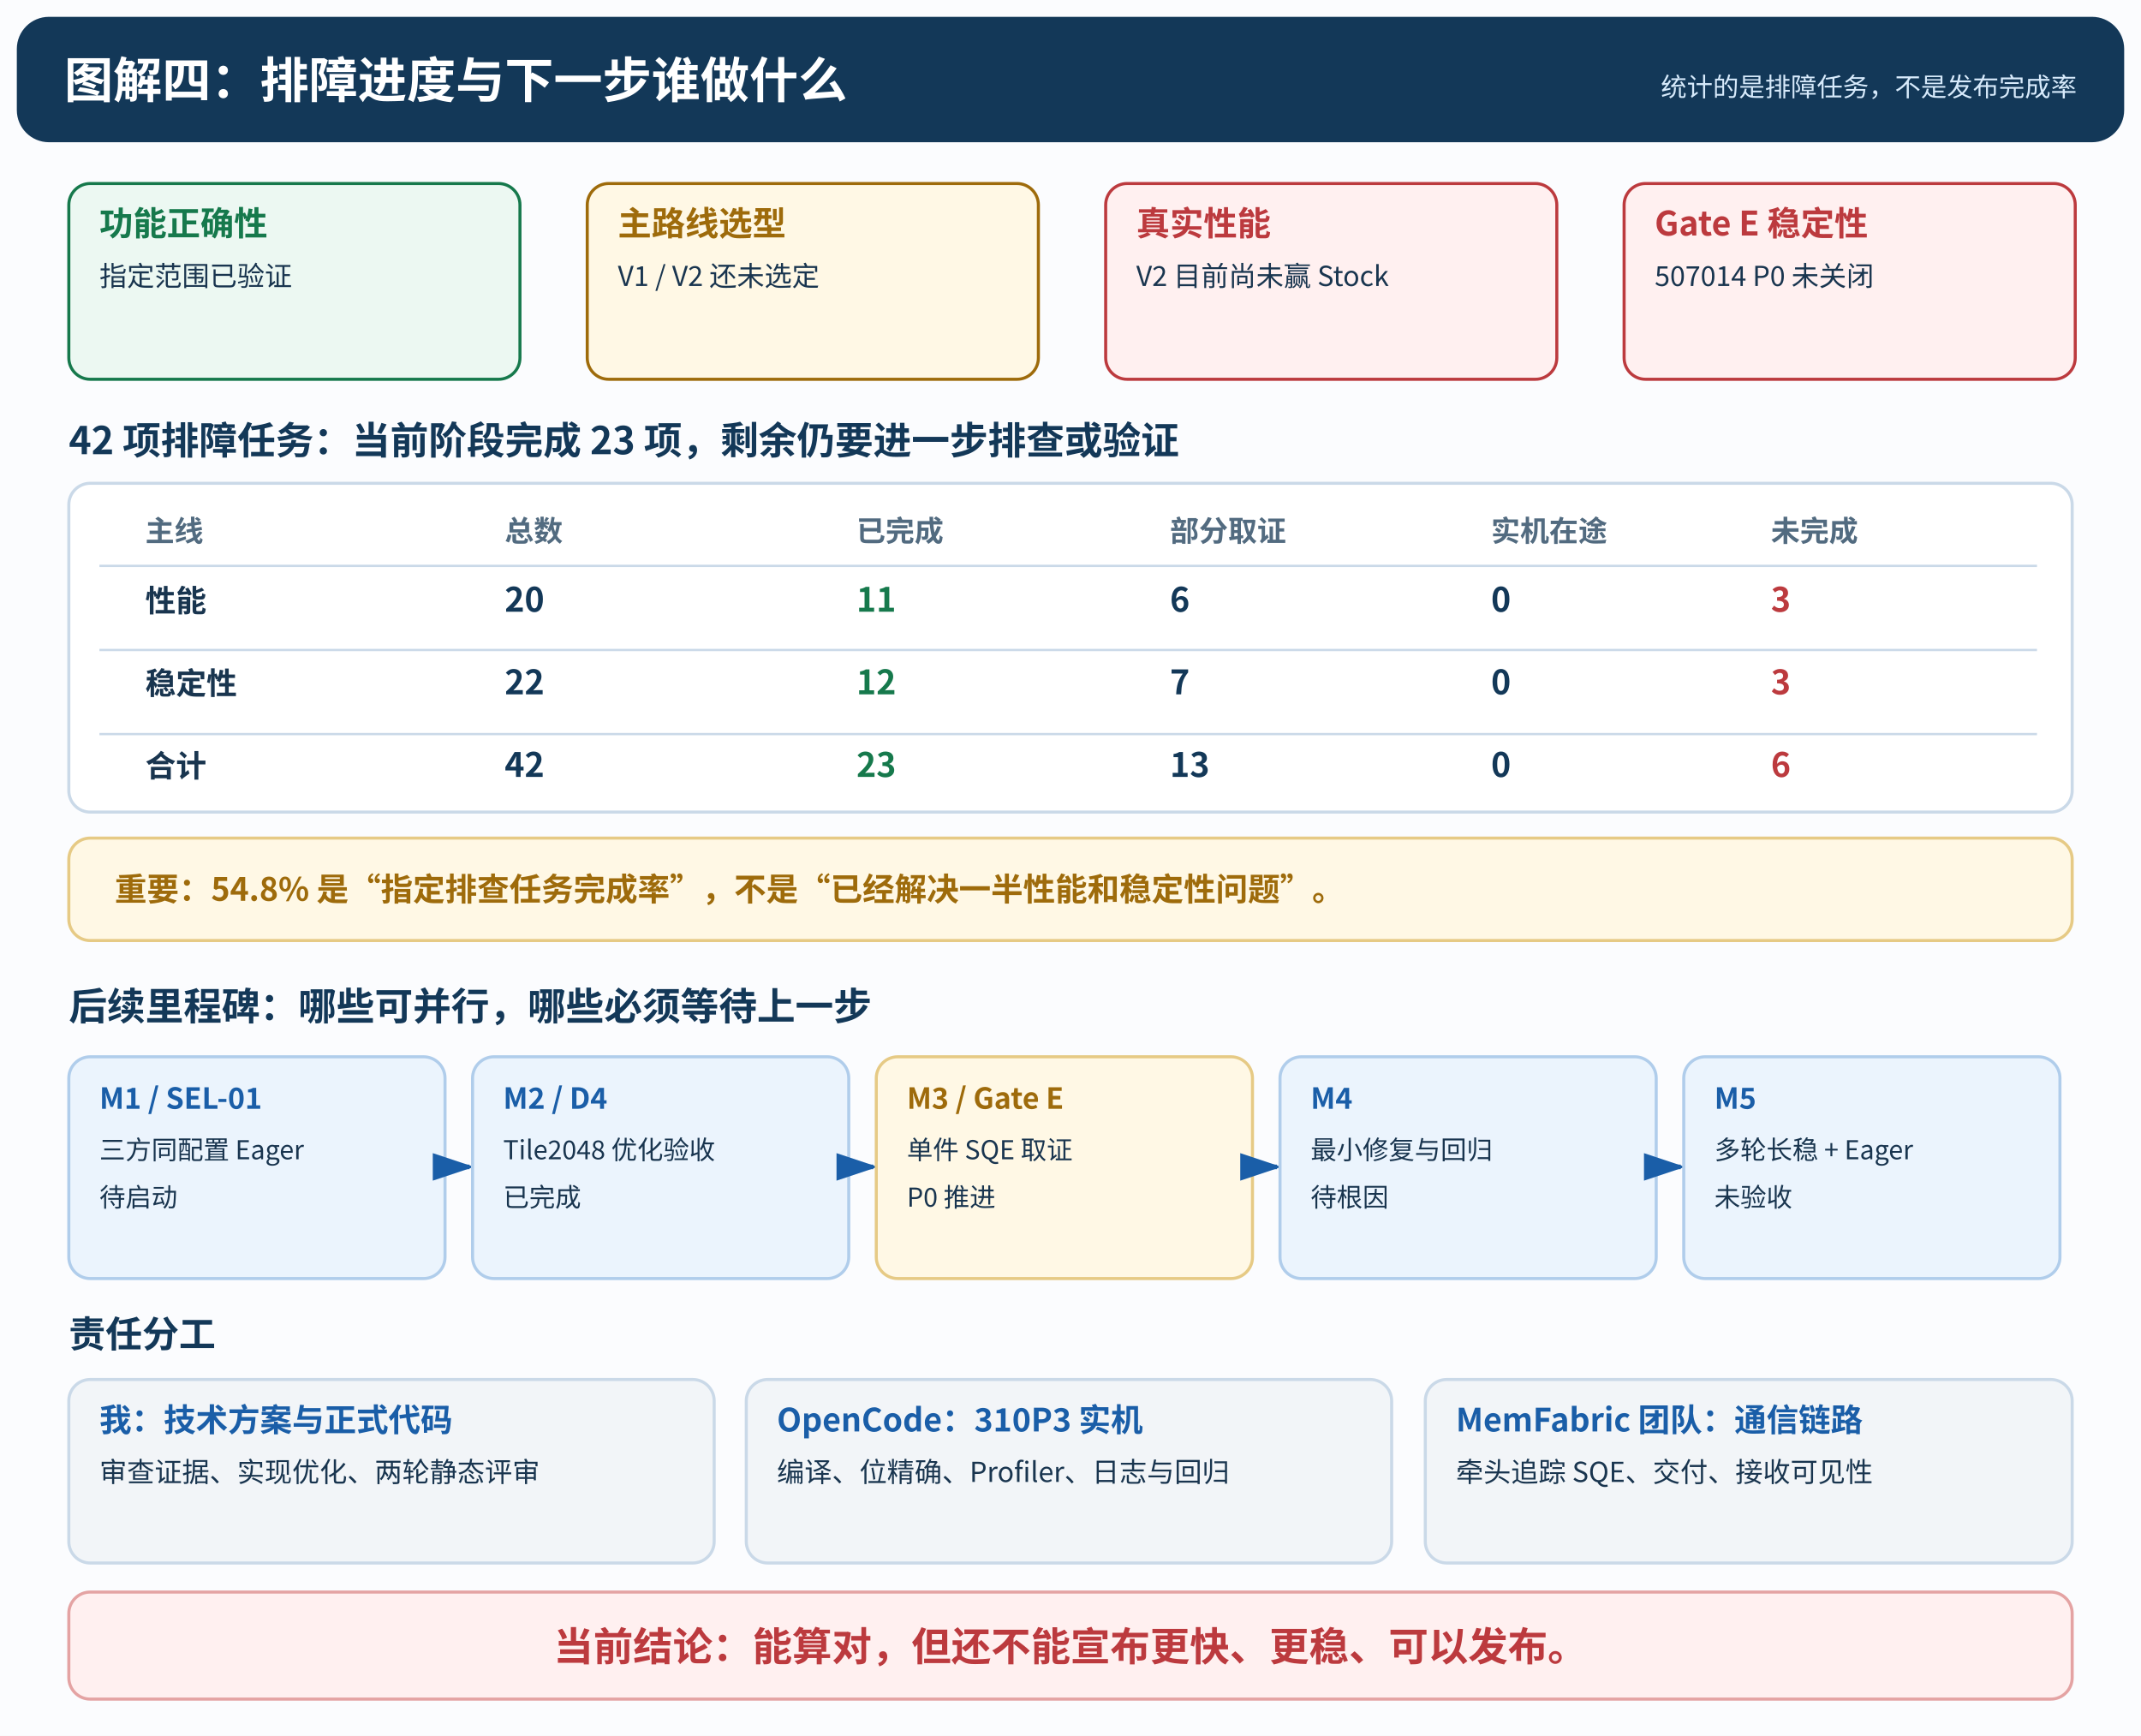
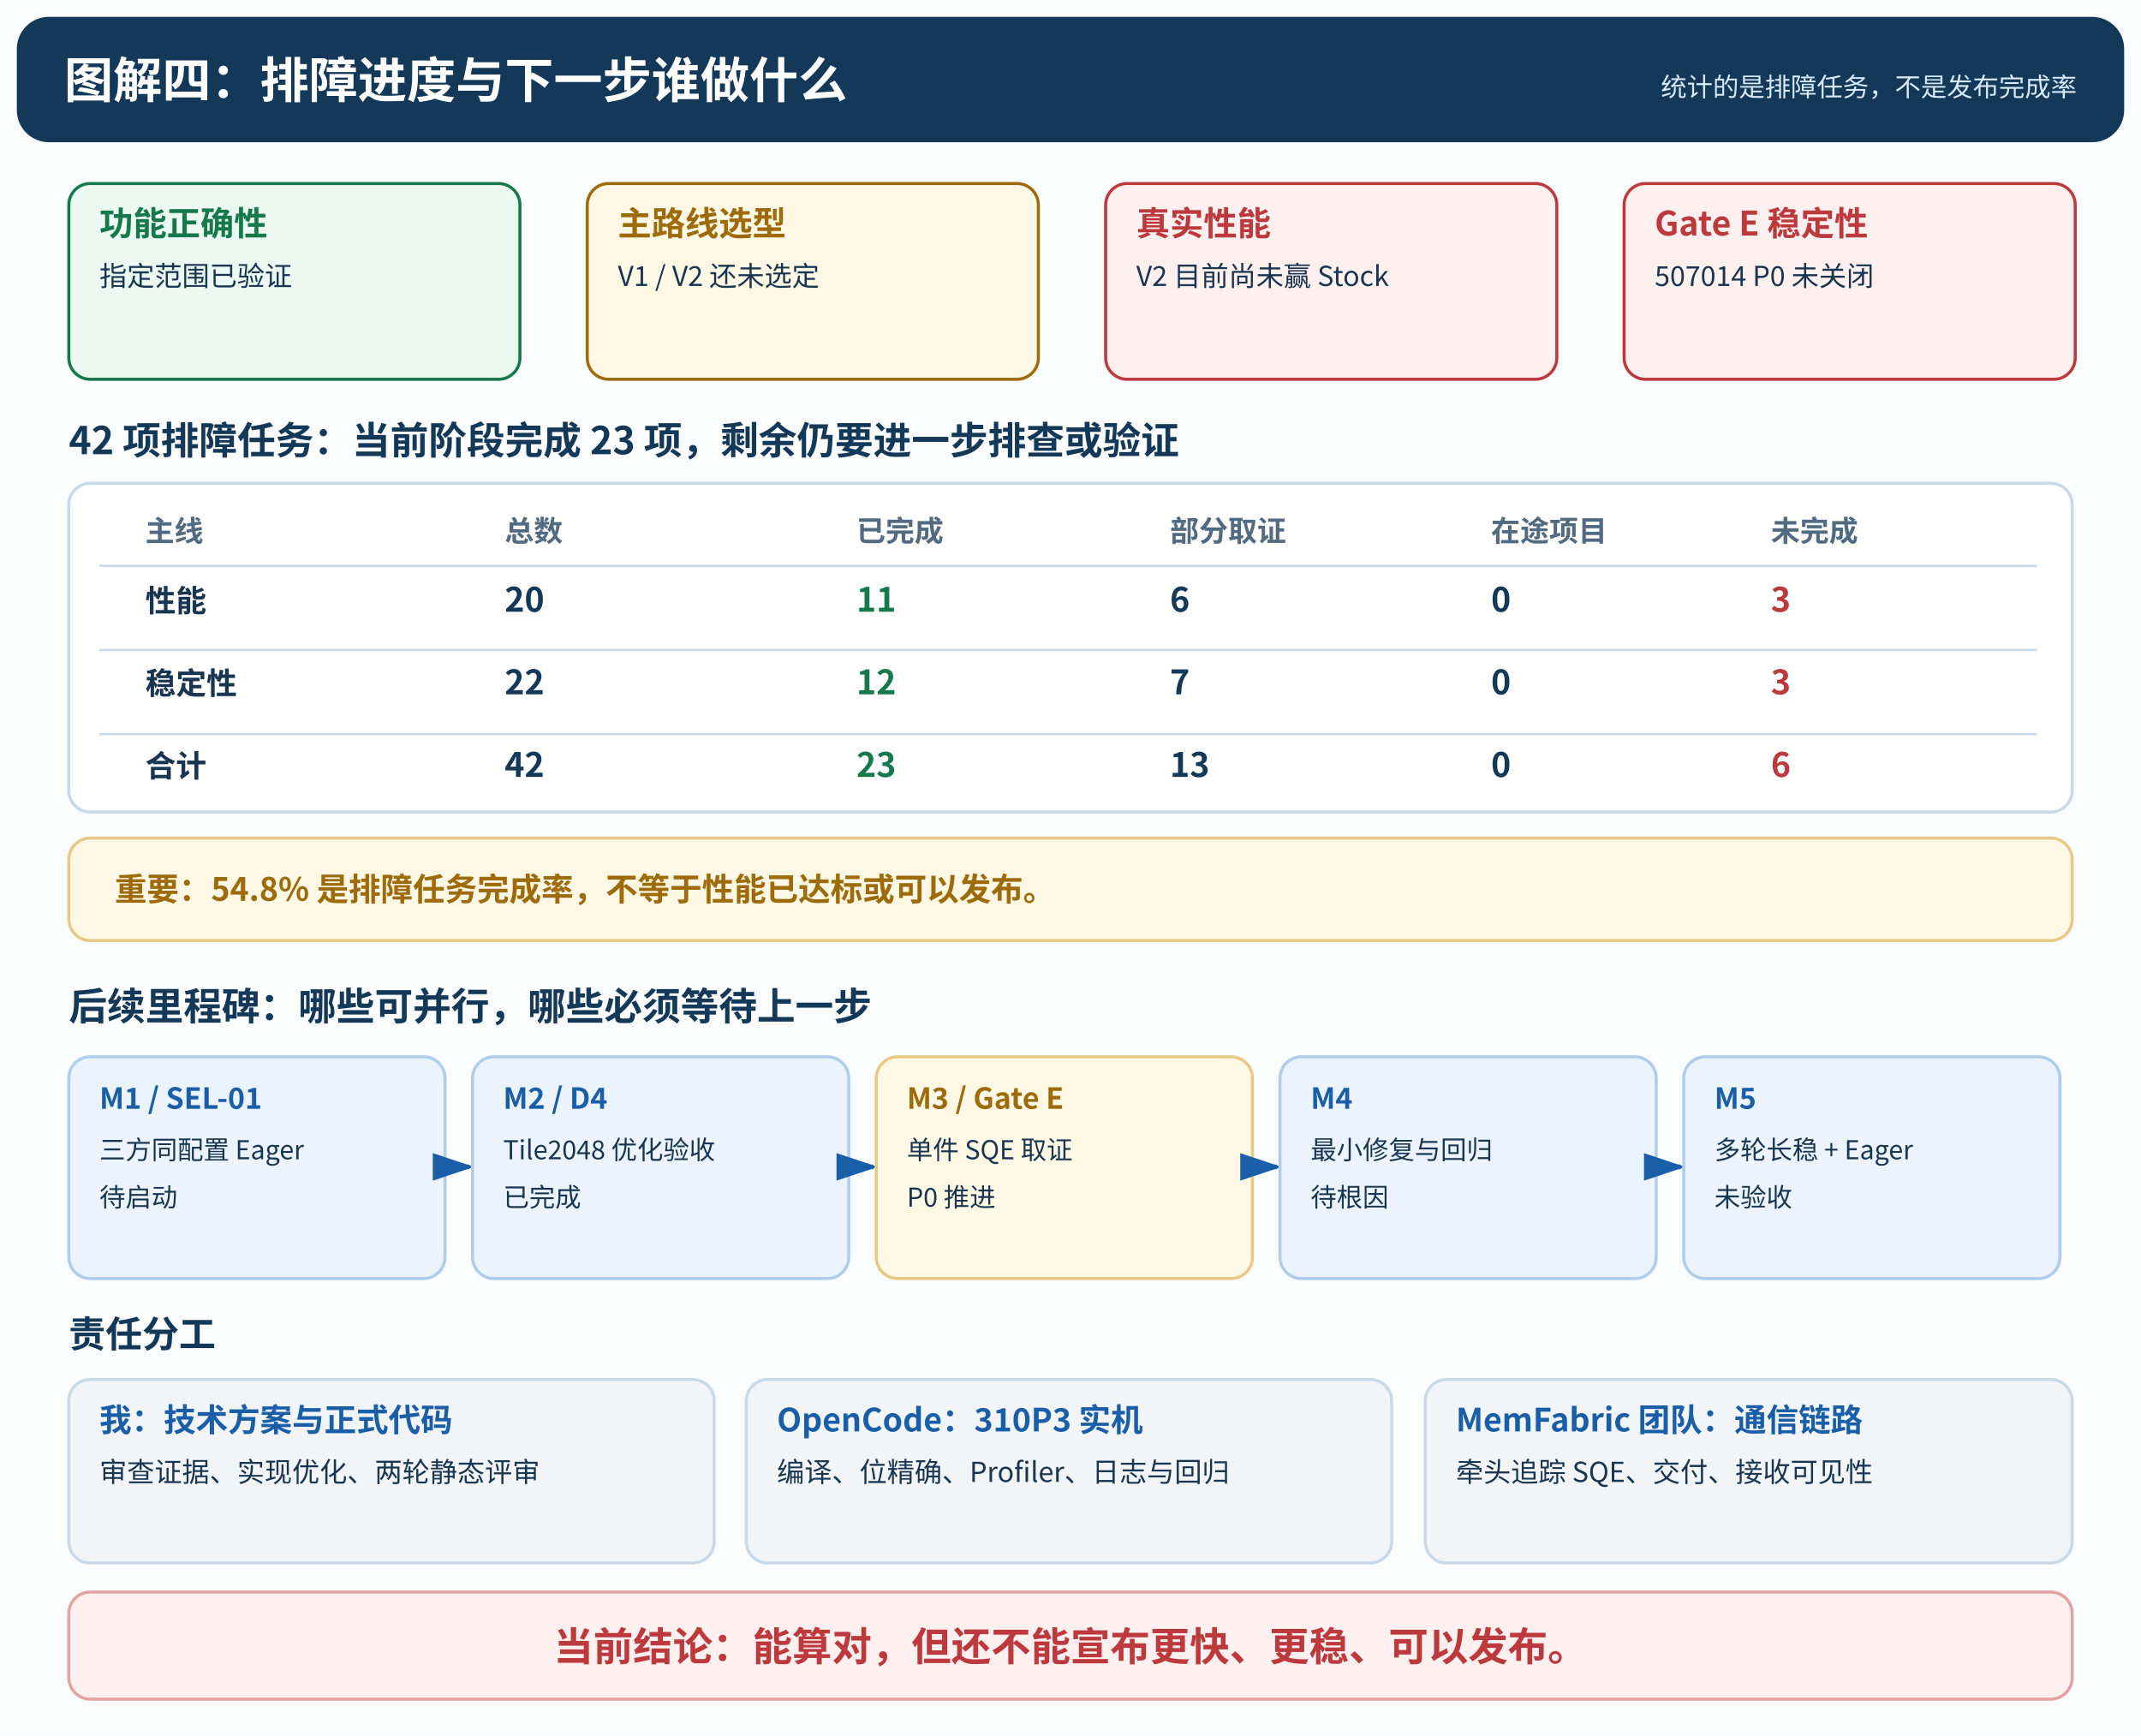
<svg xmlns="http://www.w3.org/2000/svg" width="1400" height="1135" viewBox="0 0 1400 1135" role="img">
  <defs>
    <marker id="arrow" markerWidth="10" markerHeight="10" refX="8" refY="3" orient="auto">
      <path d="M0,0 L0,6 L9,3 z" fill="#1A5EA8" />
    </marker>
  </defs>
  <rect x="0" y="0" width="1400" height="1135" fill="#FBFCFE" />
  <g font-family="Noto Sans CJK SC, Source Han Sans SC, Microsoft YaHei, PingFang SC, Arial, sans-serif">
    <rect x="12" y="12" width="1376" height="80" rx="20" fill="#133858" stroke="#133858" stroke-width="2" />
    <text x="42" y="64" fill="#FFFFFF" font-size="32" font-weight="700" text-anchor="start">图解四：排障进度与下一步谁做什么</text>
    <text x="1358" y="63" fill="#D7EAFB" font-size="17" font-weight="500" text-anchor="end">统计的是排障任务，不是发布完成率</text>
    <rect x="45" y="120" width="295" height="128" rx="14" fill="#ECF8F2" stroke="#16794C" stroke-width="2" />
    <text x="65" y="154" fill="#16794C" font-size="22" font-weight="700" text-anchor="start">功能正确性</text>
    <text x="65" y="187" fill="#19354F" font-size="18" font-weight="450" text-anchor="start">指定范围已验证</text>
    <rect x="384" y="120" width="295" height="128" rx="14" fill="#FFF8E5" stroke="#9E6B0B" stroke-width="2" />
    <text x="404" y="154" fill="#9E6B0B" font-size="22" font-weight="700" text-anchor="start">主路线选型</text>
    <text x="404" y="187" fill="#19354F" font-size="18" font-weight="450" text-anchor="start">V1 / V2 还未选定</text>
    <rect x="723" y="120" width="295" height="128" rx="14" fill="#FFF0F0" stroke="#BC3A3E" stroke-width="2" />
    <text x="743" y="154" fill="#BC3A3E" font-size="22" font-weight="700" text-anchor="start">真实性能</text>
    <text x="743" y="187" fill="#19354F" font-size="18" font-weight="450" text-anchor="start">V2 目前尚未赢 Stock</text>
    <rect x="1062" y="120" width="295" height="128" rx="14" fill="#FFF0F0" stroke="#BC3A3E" stroke-width="2" />
    <text x="1082" y="154" fill="#BC3A3E" font-size="22" font-weight="700" text-anchor="start">Gate E 稳定性</text>
    <text x="1082" y="187" fill="#19354F" font-size="18" font-weight="450" text-anchor="start">507014 P0 未关闭</text>
    <text x="45" y="297" fill="#133858" font-size="25" font-weight="700" text-anchor="start">42 项排障任务：当前阶段完成 23 项，剩余仍要进一步排查或验证</text>
    <rect x="45" y="316" width="1310" height="215" rx="14" fill="#FFFFFF" stroke="#CAD9E8" stroke-width="2" />
    <text x="95" y="354" fill="#526B80" font-size="19" font-weight="700" text-anchor="start">主线</text>
    <text x="330" y="354" fill="#526B80" font-size="19" font-weight="700" text-anchor="start">总数</text>
    <text x="560" y="354" fill="#526B80" font-size="19" font-weight="700" text-anchor="start">已完成</text>
    <text x="765" y="354" fill="#526B80" font-size="19" font-weight="700" text-anchor="start">部分取证</text>
-     <text x="975" y="354" fill="#526B80" font-size="19" font-weight="700" text-anchor="start">实机在途</text>
+     <text x="975" y="354" fill="#526B80" font-size="19" font-weight="700" text-anchor="start">在途项目</text>
    <text x="1158" y="354" fill="#526B80" font-size="19" font-weight="700" text-anchor="start">未完成</text>
    <path d="M65 370 H1332 M65 425 H1332 M65 480 H1332" stroke="#CAD9E8" stroke-width="1.5" />
    <text x="95" y="400" fill="#19354F" font-size="20" font-weight="700" text-anchor="start">性能</text>
    <text x="330" y="400" fill="#133858" font-size="22" font-weight="700" text-anchor="start">20</text>
    <text x="560" y="400" fill="#16794C" font-size="22" font-weight="700" text-anchor="start">11</text>
    <text x="765" y="400" fill="#133858" font-size="22" font-weight="700" text-anchor="start">6</text>
    <text x="975" y="400" fill="#133858" font-size="22" font-weight="700" text-anchor="start">0</text>
    <text x="1158" y="400" fill="#BC3A3E" font-size="22" font-weight="700" text-anchor="start">3</text>
    <text x="95" y="454" fill="#19354F" font-size="20" font-weight="700" text-anchor="start">稳定性</text>
    <text x="330" y="454" fill="#133858" font-size="22" font-weight="700" text-anchor="start">22</text>
    <text x="560" y="454" fill="#16794C" font-size="22" font-weight="700" text-anchor="start">12</text>
    <text x="765" y="454" fill="#133858" font-size="22" font-weight="700" text-anchor="start">7</text>
    <text x="975" y="454" fill="#133858" font-size="22" font-weight="700" text-anchor="start">0</text>
    <text x="1158" y="454" fill="#BC3A3E" font-size="22" font-weight="700" text-anchor="start">3</text>
    <text x="95" y="508" fill="#19354F" font-size="20" font-weight="700" text-anchor="start">合计</text>
    <text x="330" y="508" fill="#133858" font-size="22" font-weight="700" text-anchor="start">42</text>
    <text x="560" y="508" fill="#16794C" font-size="22" font-weight="700" text-anchor="start">23</text>
    <text x="765" y="508" fill="#133858" font-size="22" font-weight="700" text-anchor="start">13</text>
    <text x="975" y="508" fill="#133858" font-size="22" font-weight="700" text-anchor="start">0</text>
    <text x="1158" y="508" fill="#BC3A3E" font-size="22" font-weight="700" text-anchor="start">6</text>
    <rect x="45" y="548" width="1310" height="67" rx="14" fill="#FFF8E5" stroke="#E6CA85" stroke-width="2" />
-     <text x="75" y="589" fill="#9E6B0B" font-size="21" font-weight="700" text-anchor="start">重要：54.8% 是“指定排查任务完成率”，不是“已经解决一半性能和稳定性问题”。</text>
+     <text x="75" y="589" fill="#9E6B0B" font-size="21" font-weight="700" text-anchor="start">重要：54.8% 是排障任务完成率，不等于性能已达标或可以发布。</text>
    <text x="45" y="667" fill="#133858" font-size="25" font-weight="700" text-anchor="start">后续里程碑：哪些可并行，哪些必须等待上一步</text>
    <rect x="45" y="691" width="246" height="145" rx="14" fill="#EBF4FD" stroke="#B0CDEB" stroke-width="2" />
    <text x="65" y="725" fill="#1A5EA8" font-size="19" font-weight="700" text-anchor="start">M1 / SEL-01</text>
    <text x="65" y="758" fill="#19354F" font-size="17" font-weight="450" text-anchor="start">三方同配置 Eager</text>
    <text x="65" y="789" fill="#19354F" font-size="17" font-weight="450" text-anchor="start">待启动</text>
    <path d="M292 763 L307 763" fill="none" stroke="#1A5EA8" stroke-width="3" marker-end="url(#arrow)" />
    <rect x="309" y="691" width="246" height="145" rx="14" fill="#EBF4FD" stroke="#B0CDEB" stroke-width="2" />
    <text x="329" y="725" fill="#1A5EA8" font-size="19" font-weight="700" text-anchor="start">M2 / D4</text>
    <text x="329" y="758" fill="#19354F" font-size="17" font-weight="450" text-anchor="start">Tile2048 优化验收</text>
    <text x="329" y="789" fill="#19354F" font-size="17" font-weight="450" text-anchor="start">已完成</text>
    <path d="M556 763 L571 763" fill="none" stroke="#1A5EA8" stroke-width="3" marker-end="url(#arrow)" />
    <rect x="573" y="691" width="246" height="145" rx="14" fill="#FFF8E5" stroke="#E6CA85" stroke-width="2" />
    <text x="593" y="725" fill="#9E6B0B" font-size="19" font-weight="700" text-anchor="start">M3 / Gate E</text>
    <text x="593" y="758" fill="#19354F" font-size="17" font-weight="450" text-anchor="start">单件 SQE 取证</text>
    <text x="593" y="789" fill="#19354F" font-size="17" font-weight="450" text-anchor="start">P0 推进</text>
    <path d="M820 763 L835 763" fill="none" stroke="#1A5EA8" stroke-width="3" marker-end="url(#arrow)" />
    <rect x="837" y="691" width="246" height="145" rx="14" fill="#EBF4FD" stroke="#B0CDEB" stroke-width="2" />
    <text x="857" y="725" fill="#1A5EA8" font-size="19" font-weight="700" text-anchor="start">M4</text>
    <text x="857" y="758" fill="#19354F" font-size="17" font-weight="450" text-anchor="start">最小修复与回归</text>
    <text x="857" y="789" fill="#19354F" font-size="17" font-weight="450" text-anchor="start">待根因</text>
    <path d="M1084 763 L1099 763" fill="none" stroke="#1A5EA8" stroke-width="3" marker-end="url(#arrow)" />
    <rect x="1101" y="691" width="246" height="145" rx="14" fill="#EBF4FD" stroke="#B0CDEB" stroke-width="2" />
    <text x="1121" y="725" fill="#1A5EA8" font-size="19" font-weight="700" text-anchor="start">M5</text>
    <text x="1121" y="758" fill="#19354F" font-size="17" font-weight="450" text-anchor="start">多轮长稳 + Eager</text>
    <text x="1121" y="789" fill="#19354F" font-size="17" font-weight="450" text-anchor="start">未验收</text>
    <text x="45" y="881" fill="#133858" font-size="24" font-weight="700" text-anchor="start">责任分工</text>
    <rect x="45" y="902" width="422" height="120" rx="14" fill="#F2F5F8" stroke="#CAD9E8" stroke-width="2" />
    <text x="65" y="936" fill="#1A5EA8" font-size="21" font-weight="700" text-anchor="start">我：技术方案与正式代码</text>
    <text x="65" y="969" fill="#19354F" font-size="18" font-weight="450" text-anchor="start">审查证据、实现优化、两轮静态评审</text>
    <rect x="488" y="902" width="422" height="120" rx="14" fill="#F2F5F8" stroke="#CAD9E8" stroke-width="2" />
    <text x="508" y="936" fill="#1A5EA8" font-size="21" font-weight="700" text-anchor="start">OpenCode：310P3 实机</text>
    <text x="508" y="969" fill="#19354F" font-size="18" font-weight="450" text-anchor="start">编译、位精确、Profiler、日志与回归</text>
    <rect x="932" y="902" width="423" height="120" rx="14" fill="#F2F5F8" stroke="#CAD9E8" stroke-width="2" />
    <text x="952" y="936" fill="#1A5EA8" font-size="21" font-weight="700" text-anchor="start">MemFabric 团队：通信链路</text>
    <text x="952" y="969" fill="#19354F" font-size="18" font-weight="450" text-anchor="start">牵头追踪 SQE、交付、接收可见性</text>
    <rect x="45" y="1041" width="1310" height="70" rx="14" fill="#FFF0F0" stroke="#E4A3A3" stroke-width="2" />
    <text x="700" y="1086" fill="#BC3A3E" font-size="26" font-weight="700" text-anchor="middle">当前结论：能算对，但还不能宣布更快、更稳、可以发布。</text>
  </g>
</svg>
